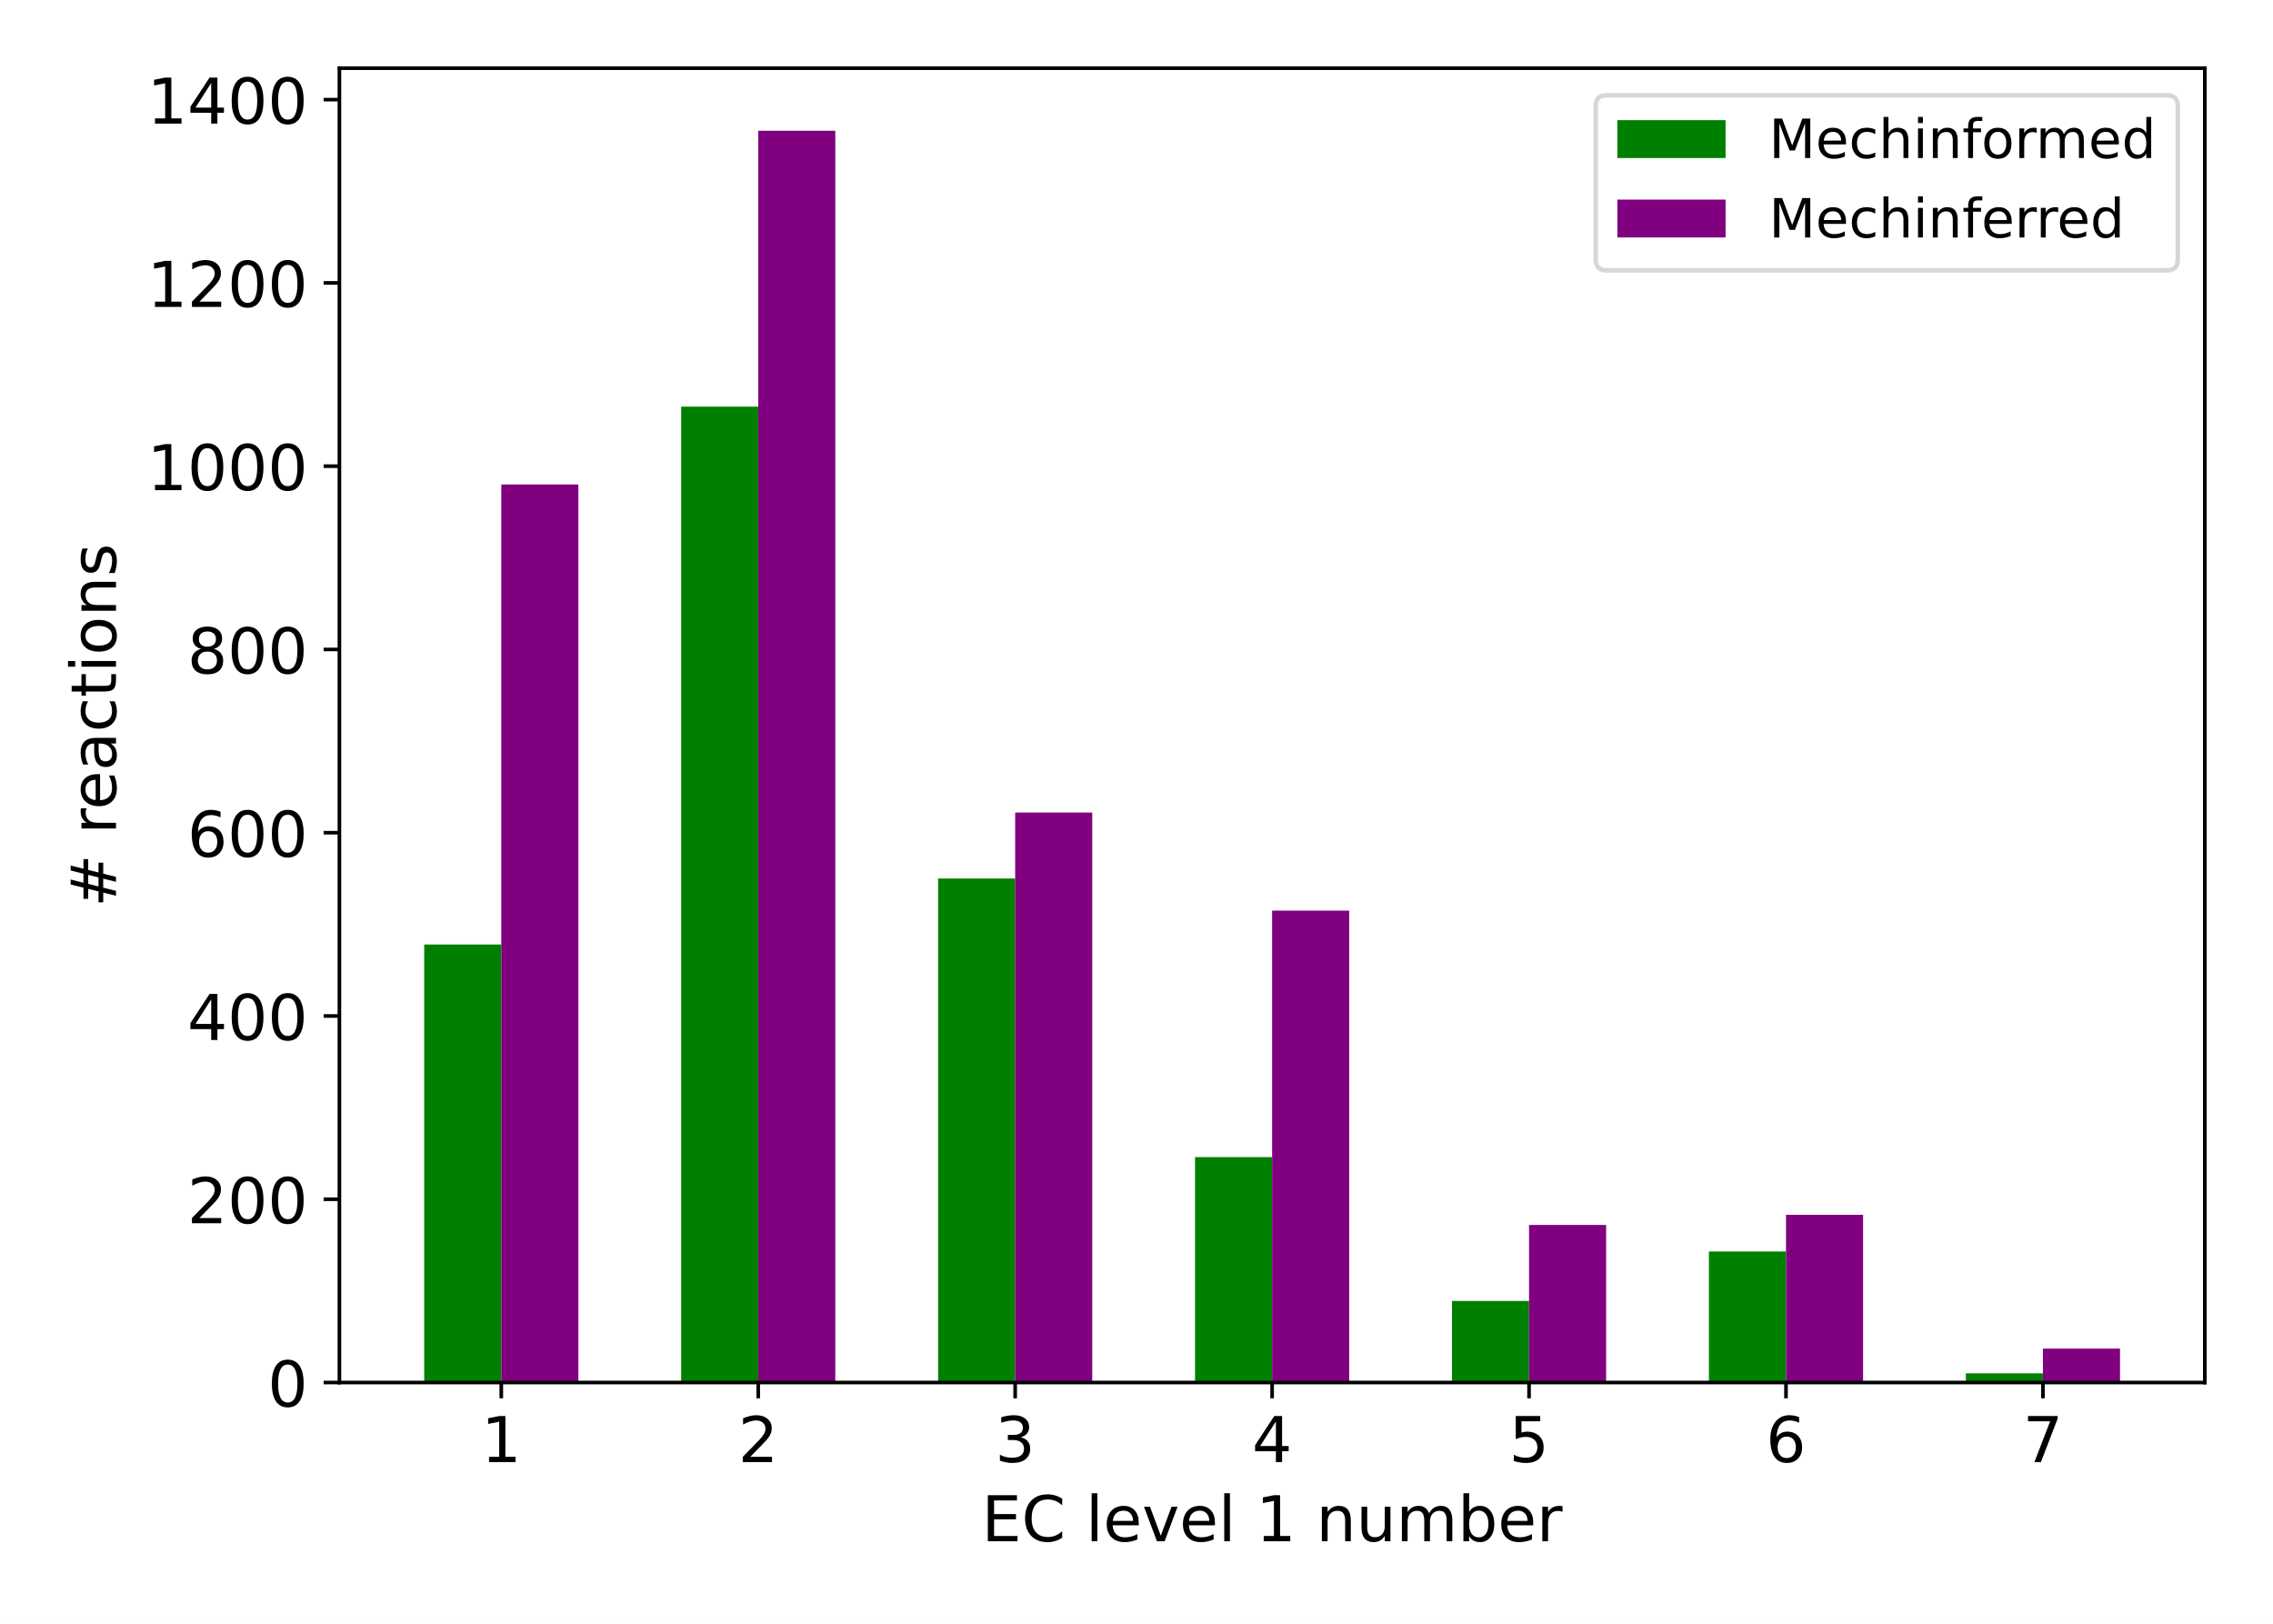
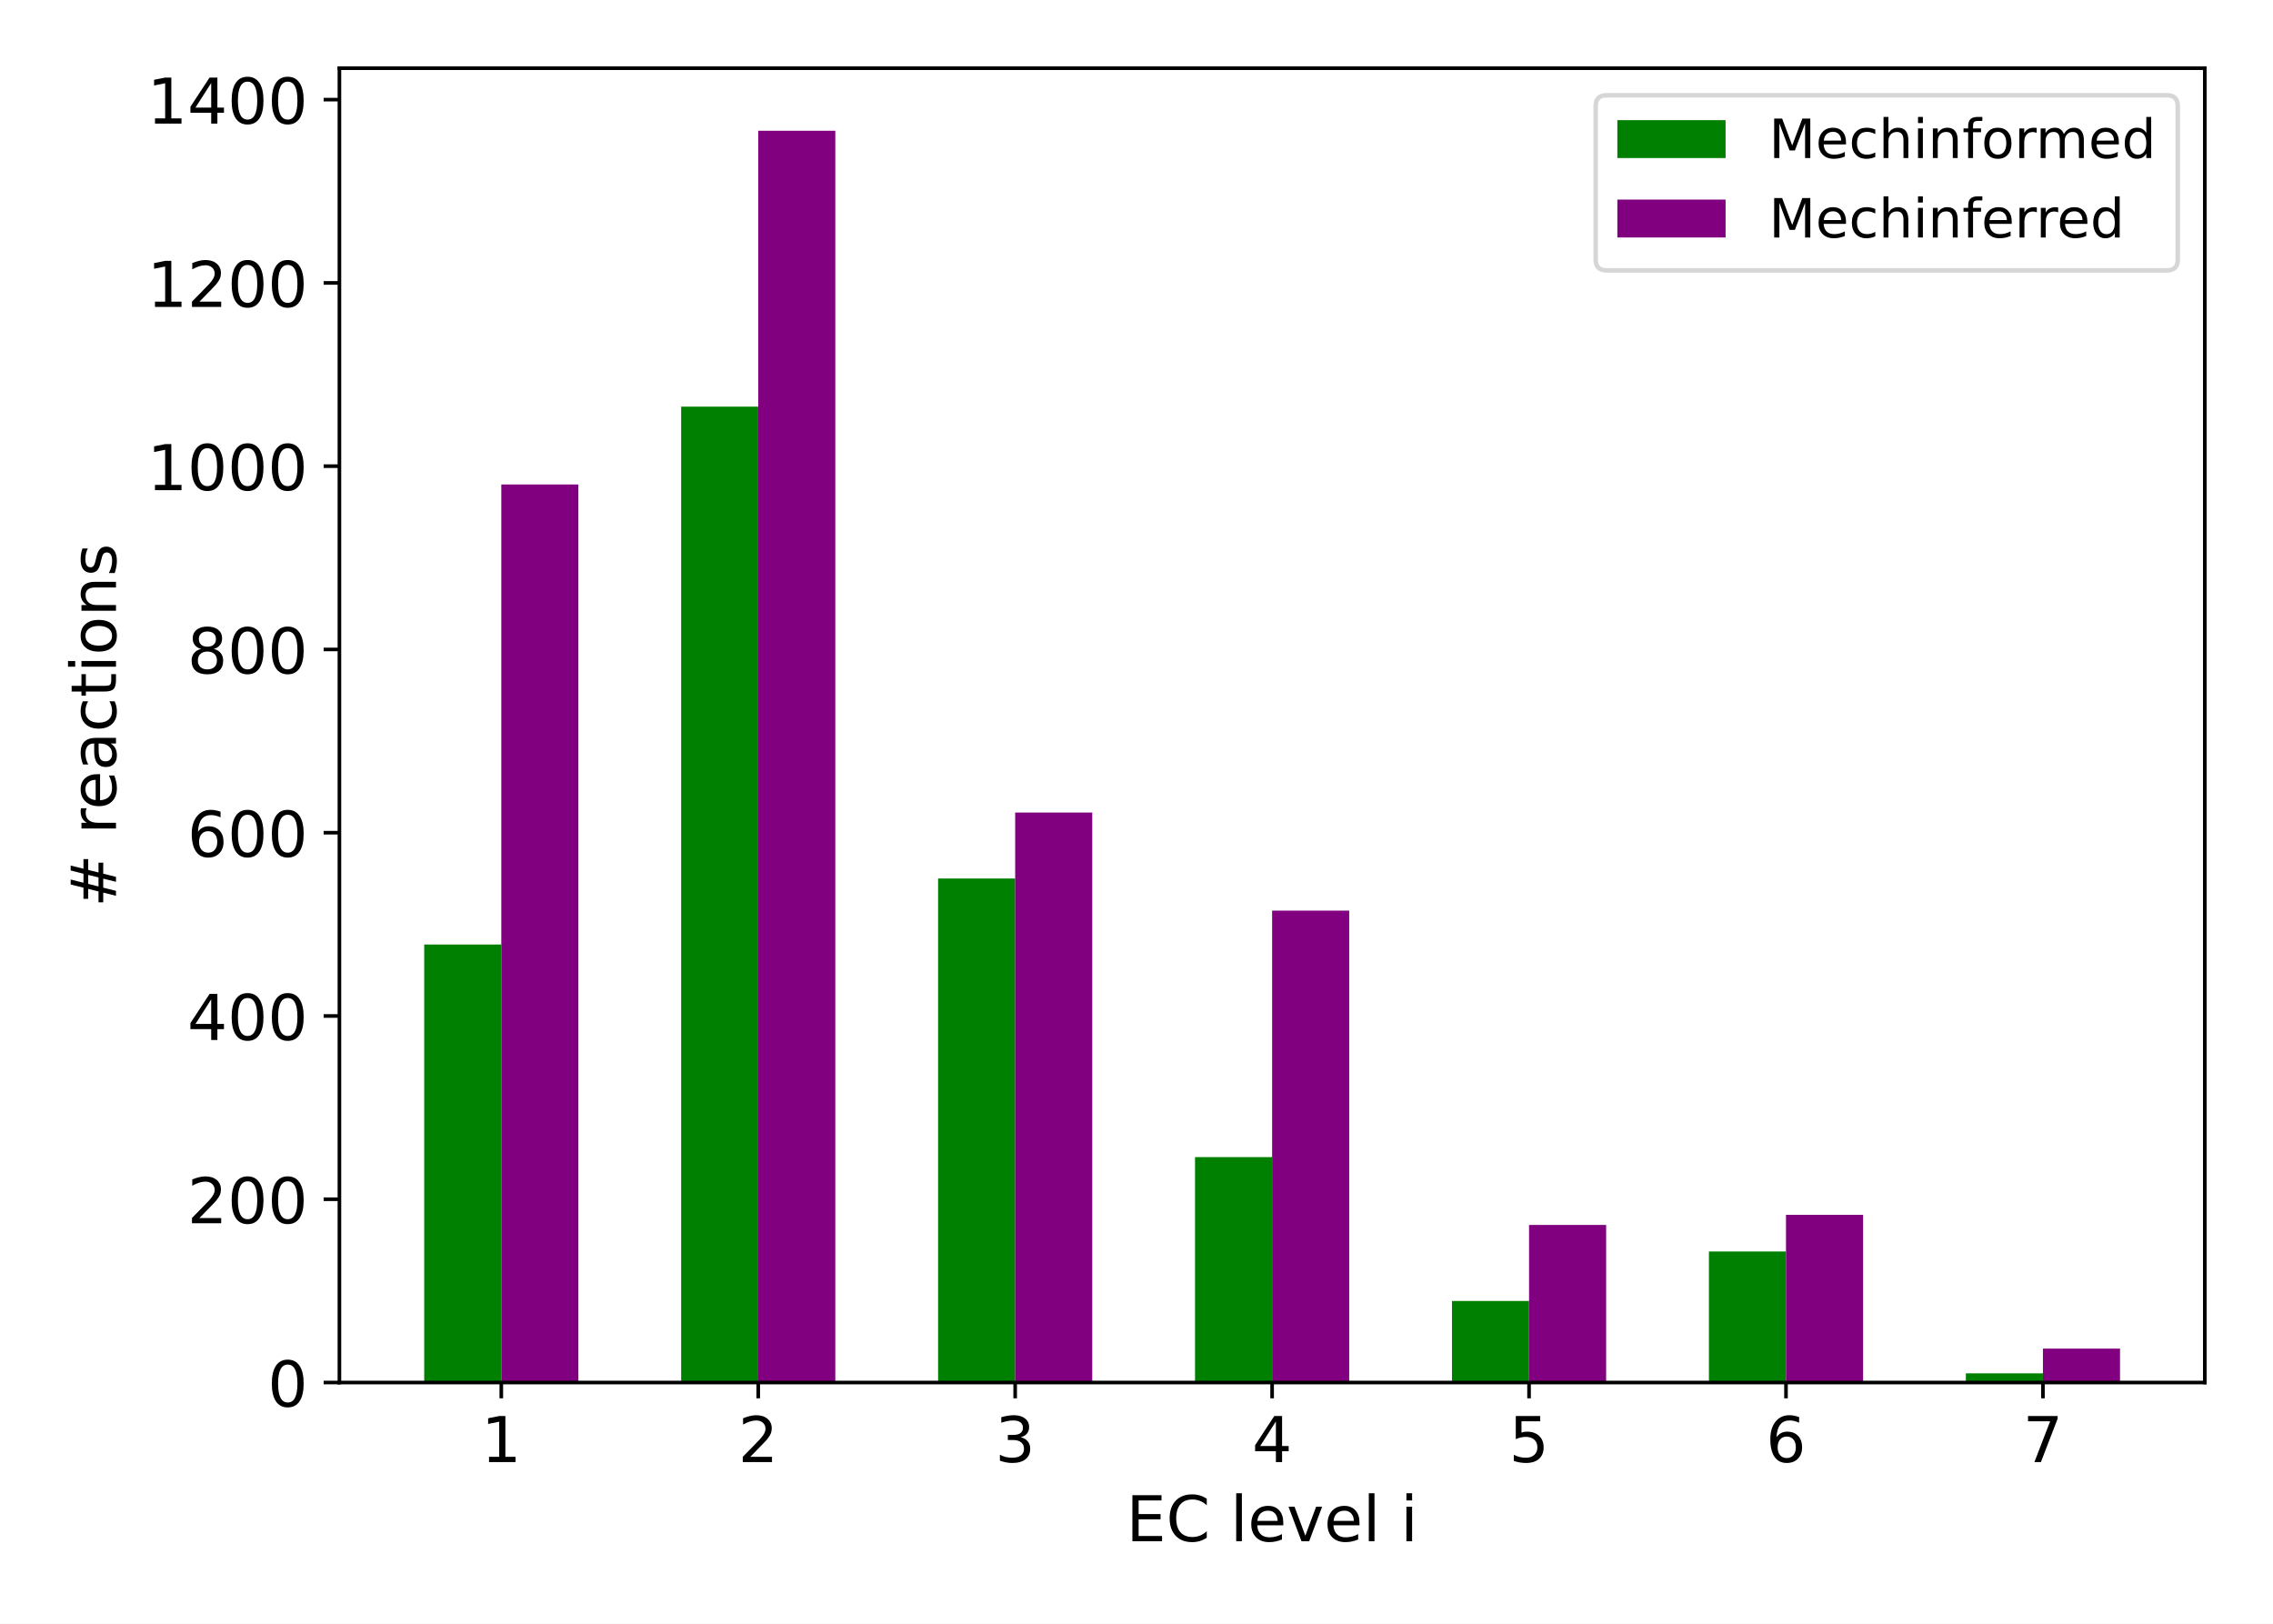
<svg xmlns="http://www.w3.org/2000/svg" xmlns:xlink="http://www.w3.org/1999/xlink" width="504pt" height="360pt" viewBox="0 0 504 360" version="1.1">
  <defs>
    <style type="text/css">*{stroke-linejoin: round; stroke-linecap: butt}</style>
  </defs>
  <g id="figure_1">
    <g id="patch_1">
      <path d="M 0 360  L 504 360  L 504 0  L 0 0  z " style="fill: #ffffff" />
    </g>
    <g id="axes_1">
      <g id="patch_2">
        <path d="M 75.26 306.52  L 488.88 306.52  L 488.88 15.12  L 75.26 15.12  z " style="fill: #ffffff" />
      </g>
      <g id="patch_3">
-         <path d="M 94.061 306.52  L 111.153 306.52  L 111.153 209.407  L 94.061 209.407  z " clip-path="url(#pb3b95b1102)" style="fill: #008000" />
+         <path d="M 94.061 306.52  L 111.153 306.52  L 111.153 209.407  L 94.061 209.407  z " clip-path="url(#pec0a9347b7)" style="fill: #008000" />
      </g>
      <g id="patch_4">
-         <path d="M 151.033 306.52  L 168.125 306.52  L 168.125 90.149  L 151.033 90.149  z " clip-path="url(#pb3b95b1102)" style="fill: #008000" />
+         <path d="M 151.033 306.52  L 168.125 306.52  L 168.125 90.149  L 151.033 90.149  z " clip-path="url(#pec0a9347b7)" style="fill: #008000" />
      </g>
      <g id="patch_5">
-         <path d="M 208.006 306.52  L 225.098 306.52  L 225.098 194.779  L 208.006 194.779  z " clip-path="url(#pb3b95b1102)" style="fill: #008000" />
+         <path d="M 208.006 306.52  L 225.098 306.52  L 225.098 194.779  L 208.006 194.779  z " clip-path="url(#pec0a9347b7)" style="fill: #008000" />
      </g>
      <g id="patch_6">
-         <path d="M 264.978 306.52  L 282.07 306.52  L 282.07 256.541  L 264.978 256.541  z " clip-path="url(#pb3b95b1102)" style="fill: #008000" />
+         <path d="M 264.978 306.52  L 282.07 306.52  L 282.07 256.541  L 264.978 256.541  z " clip-path="url(#pec0a9347b7)" style="fill: #008000" />
      </g>
      <g id="patch_7">
-         <path d="M 321.951 306.52  L 339.042 306.52  L 339.042 288.438  L 321.951 288.438  z " clip-path="url(#pb3b95b1102)" style="fill: #008000" />
+         <path d="M 321.951 306.52  L 339.042 306.52  L 339.042 288.438  L 321.951 288.438  z " clip-path="url(#pec0a9347b7)" style="fill: #008000" />
      </g>
      <g id="patch_8">
-         <path d="M 378.923 306.52  L 396.015 306.52  L 396.015 277.467  L 378.923 277.467  z " clip-path="url(#pb3b95b1102)" style="fill: #008000" />
+         <path d="M 378.923 306.52  L 396.015 306.52  L 396.015 277.467  L 378.923 277.467  z " clip-path="url(#pec0a9347b7)" style="fill: #008000" />
      </g>
      <g id="patch_9">
-         <path d="M 435.896 306.52  L 452.987 306.52  L 452.987 304.488  L 435.896 304.488  z " clip-path="url(#pb3b95b1102)" style="fill: #008000" />
+         <path d="M 435.896 306.52  L 452.987 306.52  L 452.987 304.488  L 435.896 304.488  z " clip-path="url(#pec0a9347b7)" style="fill: #008000" />
      </g>
      <g id="patch_10">
-         <path d="M 111.153 306.52  L 128.244 306.52  L 128.244 107.418  L 111.153 107.418  z " clip-path="url(#pb3b95b1102)" style="fill: #800080" />
+         <path d="M 111.153 306.52  L 128.244 306.52  L 128.244 107.418  L 111.153 107.418  z " clip-path="url(#pec0a9347b7)" style="fill: #800080" />
      </g>
      <g id="patch_11">
-         <path d="M 168.125 306.52  L 185.217 306.52  L 185.217 28.996  L 168.125 28.996  z " clip-path="url(#pb3b95b1102)" style="fill: #800080" />
+         <path d="M 168.125 306.52  L 185.217 306.52  L 185.217 28.996  L 168.125 28.996  z " clip-path="url(#pec0a9347b7)" style="fill: #800080" />
      </g>
      <g id="patch_12">
-         <path d="M 225.098 306.52  L 242.189 306.52  L 242.189 180.151  L 225.098 180.151  z " clip-path="url(#pb3b95b1102)" style="fill: #800080" />
+         <path d="M 225.098 306.52  L 242.189 306.52  L 242.189 180.151  L 225.098 180.151  z " clip-path="url(#pec0a9347b7)" style="fill: #800080" />
      </g>
      <g id="patch_13">
-         <path d="M 282.07 306.52  L 299.162 306.52  L 299.162 201.89  L 282.07 201.89  z " clip-path="url(#pb3b95b1102)" style="fill: #800080" />
+         <path d="M 282.07 306.52  L 299.162 306.52  L 299.162 201.89  L 282.07 201.89  z " clip-path="url(#pec0a9347b7)" style="fill: #800080" />
      </g>
      <g id="patch_14">
-         <path d="M 339.042 306.52  L 356.134 306.52  L 356.134 271.576  L 339.042 271.576  z " clip-path="url(#pb3b95b1102)" style="fill: #800080" />
+         <path d="M 339.042 306.52  L 356.134 306.52  L 356.134 271.576  L 339.042 271.576  z " clip-path="url(#pec0a9347b7)" style="fill: #800080" />
      </g>
      <g id="patch_15">
-         <path d="M 396.015 306.52  L 413.107 306.52  L 413.107 269.341  L 396.015 269.341  z " clip-path="url(#pb3b95b1102)" style="fill: #800080" />
+         <path d="M 396.015 306.52  L 413.107 306.52  L 413.107 269.341  L 396.015 269.341  z " clip-path="url(#pec0a9347b7)" style="fill: #800080" />
      </g>
      <g id="patch_16">
-         <path d="M 452.987 306.52  L 470.079 306.52  L 470.079 299.003  L 452.987 299.003  z " clip-path="url(#pb3b95b1102)" style="fill: #800080" />
+         <path d="M 452.987 306.52  L 470.079 306.52  L 470.079 299.003  L 452.987 299.003  z " clip-path="url(#pec0a9347b7)" style="fill: #800080" />
      </g>
      <g id="matplotlib.axis_1">
        <g id="xtick_1">
          <g id="line2d_1">
            <defs>
-               <path id="md30dd93ee4" d="M 0 0  L 0 3.5  " style="stroke: #000000; stroke-width: 0.8" />
+               <path id="m2ceed18dc6" d="M 0 0  L 0 3.5  " style="stroke: #000000; stroke-width: 0.8" />
            </defs>
            <g>
-               <use xlink:href="#md30dd93ee4" x="111.153" y="306.52" style="stroke: #000000; stroke-width: 0.8" />
+               <use xlink:href="#m2ceed18dc6" x="111.153" y="306.52" style="stroke: #000000; stroke-width: 0.8" />
            </g>
          </g>
          <g id="text_1">
            <g transform="translate(106.6989 324.1578) scale(0.14 -0.14)">
              <defs>
                <path id="DejaVuSans-31" d="M 794 531  L 1825 531  L 1825 4091  L 703 3866  L 703 4441  L 1819 4666  L 2450 4666  L 2450 531  L 3481 531  L 3481 0  L 794 0  L 794 531  z " transform="scale(0.015625)" />
              </defs>
              <use xlink:href="#DejaVuSans-31" />
            </g>
          </g>
        </g>
        <g id="xtick_2">
          <g id="line2d_2">
            <g>
-               <use xlink:href="#md30dd93ee4" x="168.125" y="306.52" style="stroke: #000000; stroke-width: 0.8" />
+               <use xlink:href="#m2ceed18dc6" x="168.125" y="306.52" style="stroke: #000000; stroke-width: 0.8" />
            </g>
          </g>
          <g id="text_2">
            <g transform="translate(163.6713 324.1578) scale(0.14 -0.14)">
              <defs>
                <path id="DejaVuSans-32" d="M 1228 531  L 3431 531  L 3431 0  L 469 0  L 469 531  Q 828 903 1448 1529  Q 2069 2156 2228 2338  Q 2531 2678 2651 2914  Q 2772 3150 2772 3378  Q 2772 3750 2511 3984  Q 2250 4219 1831 4219  Q 1534 4219 1204 4116  Q 875 4013 500 3803  L 500 4441  Q 881 4594 1212 4672  Q 1544 4750 1819 4750  Q 2544 4750 2975 4387  Q 3406 4025 3406 3419  Q 3406 3131 3298 2873  Q 3191 2616 2906 2266  Q 2828 2175 2409 1742  Q 1991 1309 1228 531  z " transform="scale(0.015625)" />
              </defs>
              <use xlink:href="#DejaVuSans-32" />
            </g>
          </g>
        </g>
        <g id="xtick_3">
          <g id="line2d_3">
            <g>
-               <use xlink:href="#md30dd93ee4" x="225.098" y="306.52" style="stroke: #000000; stroke-width: 0.8" />
+               <use xlink:href="#m2ceed18dc6" x="225.098" y="306.52" style="stroke: #000000; stroke-width: 0.8" />
            </g>
          </g>
          <g id="text_3">
            <g transform="translate(220.6438 324.1578) scale(0.14 -0.14)">
              <defs>
                <path id="DejaVuSans-33" d="M 2597 2516  Q 3050 2419 3304 2112  Q 3559 1806 3559 1356  Q 3559 666 3084 287  Q 2609 -91 1734 -91  Q 1441 -91 1130 -33  Q 819 25 488 141  L 488 750  Q 750 597 1062 519  Q 1375 441 1716 441  Q 2309 441 2620 675  Q 2931 909 2931 1356  Q 2931 1769 2642 2001  Q 2353 2234 1838 2234  L 1294 2234  L 1294 2753  L 1863 2753  Q 2328 2753 2575 2939  Q 2822 3125 2822 3475  Q 2822 3834 2567 4026  Q 2313 4219 1838 4219  Q 1578 4219 1281 4162  Q 984 4106 628 3988  L 628 4550  Q 988 4650 1302 4700  Q 1616 4750 1894 4750  Q 2613 4750 3031 4423  Q 3450 4097 3450 3541  Q 3450 3153 3228 2886  Q 3006 2619 2597 2516  z " transform="scale(0.015625)" />
              </defs>
              <use xlink:href="#DejaVuSans-33" />
            </g>
          </g>
        </g>
        <g id="xtick_4">
          <g id="line2d_4">
            <g>
-               <use xlink:href="#md30dd93ee4" x="282.07" y="306.52" style="stroke: #000000; stroke-width: 0.8" />
+               <use xlink:href="#m2ceed18dc6" x="282.07" y="306.52" style="stroke: #000000; stroke-width: 0.8" />
            </g>
          </g>
          <g id="text_4">
            <g transform="translate(277.6162 324.1578) scale(0.14 -0.14)">
              <defs>
                <path id="DejaVuSans-34" d="M 2419 4116  L 825 1625  L 2419 1625  L 2419 4116  z M 2253 4666  L 3047 4666  L 3047 1625  L 3713 1625  L 3713 1100  L 3047 1100  L 3047 0  L 2419 0  L 2419 1100  L 313 1100  L 313 1709  L 2253 4666  z " transform="scale(0.015625)" />
              </defs>
              <use xlink:href="#DejaVuSans-34" />
            </g>
          </g>
        </g>
        <g id="xtick_5">
          <g id="line2d_5">
            <g>
-               <use xlink:href="#md30dd93ee4" x="339.042" y="306.52" style="stroke: #000000; stroke-width: 0.8" />
+               <use xlink:href="#m2ceed18dc6" x="339.042" y="306.52" style="stroke: #000000; stroke-width: 0.8" />
            </g>
          </g>
          <g id="text_5">
            <g transform="translate(334.5887 324.1578) scale(0.14 -0.14)">
              <defs>
                <path id="DejaVuSans-35" d="M 691 4666  L 3169 4666  L 3169 4134  L 1269 4134  L 1269 2991  Q 1406 3038 1543 3061  Q 1681 3084 1819 3084  Q 2600 3084 3056 2656  Q 3513 2228 3513 1497  Q 3513 744 3044 326  Q 2575 -91 1722 -91  Q 1428 -91 1123 -41  Q 819 9 494 109  L 494 744  Q 775 591 1075 516  Q 1375 441 1709 441  Q 2250 441 2565 725  Q 2881 1009 2881 1497  Q 2881 1984 2565 2268  Q 2250 2553 1709 2553  Q 1456 2553 1204 2497  Q 953 2441 691 2322  L 691 4666  z " transform="scale(0.015625)" />
              </defs>
              <use xlink:href="#DejaVuSans-35" />
            </g>
          </g>
        </g>
        <g id="xtick_6">
          <g id="line2d_6">
            <g>
-               <use xlink:href="#md30dd93ee4" x="396.015" y="306.52" style="stroke: #000000; stroke-width: 0.8" />
+               <use xlink:href="#m2ceed18dc6" x="396.015" y="306.52" style="stroke: #000000; stroke-width: 0.8" />
            </g>
          </g>
          <g id="text_6">
            <g transform="translate(391.5612 324.1578) scale(0.14 -0.14)">
              <defs>
                <path id="DejaVuSans-36" d="M 2113 2584  Q 1688 2584 1439 2293  Q 1191 2003 1191 1497  Q 1191 994 1439 701  Q 1688 409 2113 409  Q 2538 409 2786 701  Q 3034 994 3034 1497  Q 3034 2003 2786 2293  Q 2538 2584 2113 2584  z M 3366 4563  L 3366 3988  Q 3128 4100 2886 4159  Q 2644 4219 2406 4219  Q 1781 4219 1451 3797  Q 1122 3375 1075 2522  Q 1259 2794 1537 2939  Q 1816 3084 2150 3084  Q 2853 3084 3261 2657  Q 3669 2231 3669 1497  Q 3669 778 3244 343  Q 2819 -91 2113 -91  Q 1303 -91 875 529  Q 447 1150 447 2328  Q 447 3434 972 4092  Q 1497 4750 2381 4750  Q 2619 4750 2861 4703  Q 3103 4656 3366 4563  z " transform="scale(0.015625)" />
              </defs>
              <use xlink:href="#DejaVuSans-36" />
            </g>
          </g>
        </g>
        <g id="xtick_7">
          <g id="line2d_7">
            <g>
-               <use xlink:href="#md30dd93ee4" x="452.987" y="306.52" style="stroke: #000000; stroke-width: 0.8" />
+               <use xlink:href="#m2ceed18dc6" x="452.987" y="306.52" style="stroke: #000000; stroke-width: 0.8" />
            </g>
          </g>
          <g id="text_7">
            <g transform="translate(448.5336 324.1578) scale(0.14 -0.14)">
              <defs>
                <path id="DejaVuSans-37" d="M 525 4666  L 3525 4666  L 3525 4397  L 1831 0  L 1172 0  L 2766 4134  L 525 4134  L 525 4666  z " transform="scale(0.015625)" />
              </defs>
              <use xlink:href="#DejaVuSans-37" />
            </g>
          </g>
        </g>
        <g id="text_8">
-           <g transform="translate(217.6645 341.7072) scale(0.14 -0.14)">
+           <g transform="translate(249.718 341.7072) scale(0.14 -0.14)">
            <defs>
              <path id="DejaVuSans-45" d="M 628 4666  L 3578 4666  L 3578 4134  L 1259 4134  L 1259 2753  L 3481 2753  L 3481 2222  L 1259 2222  L 1259 531  L 3634 531  L 3634 0  L 628 0  L 628 4666  z " transform="scale(0.015625)" />
              <path id="DejaVuSans-43" d="M 4122 4306  L 4122 3641  Q 3803 3938 3442 4084  Q 3081 4231 2675 4231  Q 1875 4231 1450 3742  Q 1025 3253 1025 2328  Q 1025 1406 1450 917  Q 1875 428 2675 428  Q 3081 428 3442 575  Q 3803 722 4122 1019  L 4122 359  Q 3791 134 3420 21  Q 3050 -91 2638 -91  Q 1578 -91 968 557  Q 359 1206 359 2328  Q 359 3453 968 4101  Q 1578 4750 2638 4750  Q 3056 4750 3426 4639  Q 3797 4528 4122 4306  z " transform="scale(0.015625)" />
              <path id="DejaVuSans-20" transform="scale(0.015625)" />
              <path id="DejaVuSans-6c" d="M 603 4863  L 1178 4863  L 1178 0  L 603 0  L 603 4863  z " transform="scale(0.015625)" />
              <path id="DejaVuSans-65" d="M 3597 1894  L 3597 1613  L 953 1613  Q 991 1019 1311 708  Q 1631 397 2203 397  Q 2534 397 2845 478  Q 3156 559 3463 722  L 3463 178  Q 3153 47 2828 -22  Q 2503 -91 2169 -91  Q 1331 -91 842 396  Q 353 884 353 1716  Q 353 2575 817 3079  Q 1281 3584 2069 3584  Q 2775 3584 3186 3129  Q 3597 2675 3597 1894  z M 3022 2063  Q 3016 2534 2758 2815  Q 2500 3097 2075 3097  Q 1594 3097 1305 2825  Q 1016 2553 972 2059  L 3022 2063  z " transform="scale(0.015625)" />
              <path id="DejaVuSans-76" d="M 191 3500  L 800 3500  L 1894 563  L 2988 3500  L 3597 3500  L 2284 0  L 1503 0  L 191 3500  z " transform="scale(0.015625)" />
-               <path id="DejaVuSans-6e" d="M 3513 2113  L 3513 0  L 2938 0  L 2938 2094  Q 2938 2591 2744 2837  Q 2550 3084 2163 3084  Q 1697 3084 1428 2787  Q 1159 2491 1159 1978  L 1159 0  L 581 0  L 581 3500  L 1159 3500  L 1159 2956  Q 1366 3272 1645 3428  Q 1925 3584 2291 3584  Q 2894 3584 3203 3211  Q 3513 2838 3513 2113  z " transform="scale(0.015625)" />
-               <path id="DejaVuSans-75" d="M 544 1381  L 544 3500  L 1119 3500  L 1119 1403  Q 1119 906 1312 657  Q 1506 409 1894 409  Q 2359 409 2629 706  Q 2900 1003 2900 1516  L 2900 3500  L 3475 3500  L 3475 0  L 2900 0  L 2900 538  Q 2691 219 2414 64  Q 2138 -91 1772 -91  Q 1169 -91 856 284  Q 544 659 544 1381  z M 1991 3584  L 1991 3584  z " transform="scale(0.015625)" />
-               <path id="DejaVuSans-6d" d="M 3328 2828  Q 3544 3216 3844 3400  Q 4144 3584 4550 3584  Q 5097 3584 5394 3201  Q 5691 2819 5691 2113  L 5691 0  L 5113 0  L 5113 2094  Q 5113 2597 4934 2840  Q 4756 3084 4391 3084  Q 3944 3084 3684 2787  Q 3425 2491 3425 1978  L 3425 0  L 2847 0  L 2847 2094  Q 2847 2600 2669 2842  Q 2491 3084 2119 3084  Q 1678 3084 1418 2786  Q 1159 2488 1159 1978  L 1159 0  L 581 0  L 581 3500  L 1159 3500  L 1159 2956  Q 1356 3278 1631 3431  Q 1906 3584 2284 3584  Q 2666 3584 2933 3390  Q 3200 3197 3328 2828  z " transform="scale(0.015625)" />
-               <path id="DejaVuSans-62" d="M 3116 1747  Q 3116 2381 2855 2742  Q 2594 3103 2138 3103  Q 1681 3103 1420 2742  Q 1159 2381 1159 1747  Q 1159 1113 1420 752  Q 1681 391 2138 391  Q 2594 391 2855 752  Q 3116 1113 3116 1747  z M 1159 2969  Q 1341 3281 1617 3432  Q 1894 3584 2278 3584  Q 2916 3584 3314 3078  Q 3713 2572 3713 1747  Q 3713 922 3314 415  Q 2916 -91 2278 -91  Q 1894 -91 1617 61  Q 1341 213 1159 525  L 1159 0  L 581 0  L 581 4863  L 1159 4863  L 1159 2969  z " transform="scale(0.015625)" />
-               <path id="DejaVuSans-72" d="M 2631 2963  Q 2534 3019 2420 3045  Q 2306 3072 2169 3072  Q 1681 3072 1420 2755  Q 1159 2438 1159 1844  L 1159 0  L 581 0  L 581 3500  L 1159 3500  L 1159 2956  Q 1341 3275 1631 3429  Q 1922 3584 2338 3584  Q 2397 3584 2469 3576  Q 2541 3569 2628 3553  L 2631 2963  z " transform="scale(0.015625)" />
+               <path id="DejaVuSans-69" d="M 603 3500  L 1178 3500  L 1178 0  L 603 0  L 603 3500  z M 603 4863  L 1178 4863  L 1178 4134  L 603 4134  L 603 4863  z " transform="scale(0.015625)" />
            </defs>
            <use xlink:href="#DejaVuSans-45" />
            <use xlink:href="#DejaVuSans-43" transform="translate(63.18359 0)" />
            <use xlink:href="#DejaVuSans-20" transform="translate(133.0078 0)" />
            <use xlink:href="#DejaVuSans-6c" transform="translate(164.7949 0)" />
            <use xlink:href="#DejaVuSans-65" transform="translate(192.5781 0)" />
            <use xlink:href="#DejaVuSans-76" transform="translate(254.1016 0)" />
            <use xlink:href="#DejaVuSans-65" transform="translate(313.2812 0)" />
            <use xlink:href="#DejaVuSans-6c" transform="translate(374.8047 0)" />
            <use xlink:href="#DejaVuSans-20" transform="translate(402.5879 0)" />
-             <use xlink:href="#DejaVuSans-31" transform="translate(434.375 0)" />
-             <use xlink:href="#DejaVuSans-20" transform="translate(497.998 0)" />
-             <use xlink:href="#DejaVuSans-6e" transform="translate(529.7852 0)" />
-             <use xlink:href="#DejaVuSans-75" transform="translate(593.1641 0)" />
-             <use xlink:href="#DejaVuSans-6d" transform="translate(656.543 0)" />
-             <use xlink:href="#DejaVuSans-62" transform="translate(753.9551 0)" />
-             <use xlink:href="#DejaVuSans-65" transform="translate(817.4316 0)" />
-             <use xlink:href="#DejaVuSans-72" transform="translate(878.9551 0)" />
+             <use xlink:href="#DejaVuSans-69" transform="translate(434.375 0)" />
          </g>
        </g>
      </g>
      <g id="matplotlib.axis_2">
        <g id="ytick_1">
          <g id="line2d_8">
            <defs>
-               <path id="m098dee7ad0" d="M 0 0  L -3.5 0  " style="stroke: #000000; stroke-width: 0.8" />
+               <path id="m910f9f3e67" d="M 0 0  L -3.5 0  " style="stroke: #000000; stroke-width: 0.8" />
            </defs>
            <g>
-               <use xlink:href="#m098dee7ad0" x="75.26" y="306.52" style="stroke: #000000; stroke-width: 0.8" />
+               <use xlink:href="#m910f9f3e67" x="75.26" y="306.52" style="stroke: #000000; stroke-width: 0.8" />
            </g>
          </g>
          <g id="text_9">
            <g transform="translate(59.3525 311.8389) scale(0.14 -0.14)">
              <defs>
                <path id="DejaVuSans-30" d="M 2034 4250  Q 1547 4250 1301 3770  Q 1056 3291 1056 2328  Q 1056 1369 1301 889  Q 1547 409 2034 409  Q 2525 409 2770 889  Q 3016 1369 3016 2328  Q 3016 3291 2770 3770  Q 2525 4250 2034 4250  z M 2034 4750  Q 2819 4750 3233 4129  Q 3647 3509 3647 2328  Q 3647 1150 3233 529  Q 2819 -91 2034 -91  Q 1250 -91 836 529  Q 422 1150 422 2328  Q 422 3509 836 4129  Q 1250 4750 2034 4750  z " transform="scale(0.015625)" />
              </defs>
              <use xlink:href="#DejaVuSans-30" />
            </g>
          </g>
        </g>
        <g id="ytick_2">
          <g id="line2d_9">
            <g>
-               <use xlink:href="#m098dee7ad0" x="75.26" y="265.887" style="stroke: #000000; stroke-width: 0.8" />
+               <use xlink:href="#m910f9f3e67" x="75.26" y="265.887" style="stroke: #000000; stroke-width: 0.8" />
            </g>
          </g>
          <g id="text_10">
            <g transform="translate(41.5375 271.2058) scale(0.14 -0.14)">
              <use xlink:href="#DejaVuSans-32" />
              <use xlink:href="#DejaVuSans-30" transform="translate(63.62305 0)" />
              <use xlink:href="#DejaVuSans-30" transform="translate(127.2461 0)" />
            </g>
          </g>
        </g>
        <g id="ytick_3">
          <g id="line2d_10">
            <g>
-               <use xlink:href="#m098dee7ad0" x="75.26" y="225.254" style="stroke: #000000; stroke-width: 0.8" />
+               <use xlink:href="#m910f9f3e67" x="75.26" y="225.254" style="stroke: #000000; stroke-width: 0.8" />
            </g>
          </g>
          <g id="text_11">
            <g transform="translate(41.5375 230.5728) scale(0.14 -0.14)">
              <use xlink:href="#DejaVuSans-34" />
              <use xlink:href="#DejaVuSans-30" transform="translate(63.62305 0)" />
              <use xlink:href="#DejaVuSans-30" transform="translate(127.2461 0)" />
            </g>
          </g>
        </g>
        <g id="ytick_4">
          <g id="line2d_11">
            <g>
-               <use xlink:href="#m098dee7ad0" x="75.26" y="184.621" style="stroke: #000000; stroke-width: 0.8" />
+               <use xlink:href="#m910f9f3e67" x="75.26" y="184.621" style="stroke: #000000; stroke-width: 0.8" />
            </g>
          </g>
          <g id="text_12">
            <g transform="translate(41.5375 189.9397) scale(0.14 -0.14)">
              <use xlink:href="#DejaVuSans-36" />
              <use xlink:href="#DejaVuSans-30" transform="translate(63.62305 0)" />
              <use xlink:href="#DejaVuSans-30" transform="translate(127.2461 0)" />
            </g>
          </g>
        </g>
        <g id="ytick_5">
          <g id="line2d_12">
            <g>
-               <use xlink:href="#m098dee7ad0" x="75.26" y="143.988" style="stroke: #000000; stroke-width: 0.8" />
+               <use xlink:href="#m910f9f3e67" x="75.26" y="143.988" style="stroke: #000000; stroke-width: 0.8" />
            </g>
          </g>
          <g id="text_13">
            <g transform="translate(41.5375 149.3067) scale(0.14 -0.14)">
              <defs>
                <path id="DejaVuSans-38" d="M 2034 2216  Q 1584 2216 1326 1975  Q 1069 1734 1069 1313  Q 1069 891 1326 650  Q 1584 409 2034 409  Q 2484 409 2743 651  Q 3003 894 3003 1313  Q 3003 1734 2745 1975  Q 2488 2216 2034 2216  z M 1403 2484  Q 997 2584 770 2862  Q 544 3141 544 3541  Q 544 4100 942 4425  Q 1341 4750 2034 4750  Q 2731 4750 3128 4425  Q 3525 4100 3525 3541  Q 3525 3141 3298 2862  Q 3072 2584 2669 2484  Q 3125 2378 3379 2068  Q 3634 1759 3634 1313  Q 3634 634 3220 271  Q 2806 -91 2034 -91  Q 1263 -91 848 271  Q 434 634 434 1313  Q 434 1759 690 2068  Q 947 2378 1403 2484  z M 1172 3481  Q 1172 3119 1398 2916  Q 1625 2713 2034 2713  Q 2441 2713 2670 2916  Q 2900 3119 2900 3481  Q 2900 3844 2670 4047  Q 2441 4250 2034 4250  Q 1625 4250 1398 4047  Q 1172 3844 1172 3481  z " transform="scale(0.015625)" />
              </defs>
              <use xlink:href="#DejaVuSans-38" />
              <use xlink:href="#DejaVuSans-30" transform="translate(63.62305 0)" />
              <use xlink:href="#DejaVuSans-30" transform="translate(127.2461 0)" />
            </g>
          </g>
        </g>
        <g id="ytick_6">
          <g id="line2d_13">
            <g>
-               <use xlink:href="#m098dee7ad0" x="75.26" y="103.355" style="stroke: #000000; stroke-width: 0.8" />
+               <use xlink:href="#m910f9f3e67" x="75.26" y="103.355" style="stroke: #000000; stroke-width: 0.8" />
            </g>
          </g>
          <g id="text_14">
            <g transform="translate(32.63 108.6736) scale(0.14 -0.14)">
              <use xlink:href="#DejaVuSans-31" />
              <use xlink:href="#DejaVuSans-30" transform="translate(63.62305 0)" />
              <use xlink:href="#DejaVuSans-30" transform="translate(127.2461 0)" />
              <use xlink:href="#DejaVuSans-30" transform="translate(190.8691 0)" />
            </g>
          </g>
        </g>
        <g id="ytick_7">
          <g id="line2d_14">
            <g>
-               <use xlink:href="#m098dee7ad0" x="75.26" y="62.722" style="stroke: #000000; stroke-width: 0.8" />
+               <use xlink:href="#m910f9f3e67" x="75.26" y="62.722" style="stroke: #000000; stroke-width: 0.8" />
            </g>
          </g>
          <g id="text_15">
            <g transform="translate(32.63 68.04054) scale(0.14 -0.14)">
              <use xlink:href="#DejaVuSans-31" />
              <use xlink:href="#DejaVuSans-32" transform="translate(63.62305 0)" />
              <use xlink:href="#DejaVuSans-30" transform="translate(127.2461 0)" />
              <use xlink:href="#DejaVuSans-30" transform="translate(190.8691 0)" />
            </g>
          </g>
        </g>
        <g id="ytick_8">
          <g id="line2d_15">
            <g>
-               <use xlink:href="#m098dee7ad0" x="75.26" y="22.089" style="stroke: #000000; stroke-width: 0.8" />
+               <use xlink:href="#m910f9f3e67" x="75.26" y="22.089" style="stroke: #000000; stroke-width: 0.8" />
            </g>
          </g>
          <g id="text_16">
            <g transform="translate(32.63 27.40748) scale(0.14 -0.14)">
              <use xlink:href="#DejaVuSans-31" />
              <use xlink:href="#DejaVuSans-34" transform="translate(63.62305 0)" />
              <use xlink:href="#DejaVuSans-30" transform="translate(127.2461 0)" />
              <use xlink:href="#DejaVuSans-30" transform="translate(190.8691 0)" />
            </g>
          </g>
        </g>
        <g id="text_17">
          <g transform="translate(25.71844 201.1312) rotate(-90) scale(0.14 -0.14)">
            <defs>
              <path id="DejaVuSans-23" d="M 3272 2816  L 2363 2816  L 2100 1772  L 3016 1772  L 3272 2816  z M 2803 4594  L 2478 3297  L 3391 3297  L 3719 4594  L 4219 4594  L 3897 3297  L 4872 3297  L 4872 2816  L 3775 2816  L 3519 1772  L 4513 1772  L 4513 1294  L 3397 1294  L 3072 0  L 2572 0  L 2894 1294  L 1978 1294  L 1656 0  L 1153 0  L 1478 1294  L 494 1294  L 494 1772  L 1594 1772  L 1856 2816  L 850 2816  L 850 3297  L 1978 3297  L 2297 4594  L 2803 4594  z " transform="scale(0.015625)" />
+               <path id="DejaVuSans-72" d="M 2631 2963  Q 2534 3019 2420 3045  Q 2306 3072 2169 3072  Q 1681 3072 1420 2755  Q 1159 2438 1159 1844  L 1159 0  L 581 0  L 581 3500  L 1159 3500  L 1159 2956  Q 1341 3275 1631 3429  Q 1922 3584 2338 3584  Q 2397 3584 2469 3576  Q 2541 3569 2628 3553  L 2631 2963  z " transform="scale(0.015625)" />
              <path id="DejaVuSans-61" d="M 2194 1759  Q 1497 1759 1228 1600  Q 959 1441 959 1056  Q 959 750 1161 570  Q 1363 391 1709 391  Q 2188 391 2477 730  Q 2766 1069 2766 1631  L 2766 1759  L 2194 1759  z M 3341 1997  L 3341 0  L 2766 0  L 2766 531  Q 2569 213 2275 61  Q 1981 -91 1556 -91  Q 1019 -91 701 211  Q 384 513 384 1019  Q 384 1609 779 1909  Q 1175 2209 1959 2209  L 2766 2209  L 2766 2266  Q 2766 2663 2505 2880  Q 2244 3097 1772 3097  Q 1472 3097 1187 3025  Q 903 2953 641 2809  L 641 3341  Q 956 3463 1253 3523  Q 1550 3584 1831 3584  Q 2591 3584 2966 3190  Q 3341 2797 3341 1997  z " transform="scale(0.015625)" />
              <path id="DejaVuSans-63" d="M 3122 3366  L 3122 2828  Q 2878 2963 2633 3030  Q 2388 3097 2138 3097  Q 1578 3097 1268 2742  Q 959 2388 959 1747  Q 959 1106 1268 751  Q 1578 397 2138 397  Q 2388 397 2633 464  Q 2878 531 3122 666  L 3122 134  Q 2881 22 2623 -34  Q 2366 -91 2075 -91  Q 1284 -91 818 406  Q 353 903 353 1747  Q 353 2603 823 3093  Q 1294 3584 2113 3584  Q 2378 3584 2631 3529  Q 2884 3475 3122 3366  z " transform="scale(0.015625)" />
              <path id="DejaVuSans-74" d="M 1172 4494  L 1172 3500  L 2356 3500  L 2356 3053  L 1172 3053  L 1172 1153  Q 1172 725 1289 603  Q 1406 481 1766 481  L 2356 481  L 2356 0  L 1766 0  Q 1100 0 847 248  Q 594 497 594 1153  L 594 3053  L 172 3053  L 172 3500  L 594 3500  L 594 4494  L 1172 4494  z " transform="scale(0.015625)" />
-               <path id="DejaVuSans-69" d="M 603 3500  L 1178 3500  L 1178 0  L 603 0  L 603 3500  z M 603 4863  L 1178 4863  L 1178 4134  L 603 4134  L 603 4863  z " transform="scale(0.015625)" />
              <path id="DejaVuSans-6f" d="M 1959 3097  Q 1497 3097 1228 2736  Q 959 2375 959 1747  Q 959 1119 1226 758  Q 1494 397 1959 397  Q 2419 397 2687 759  Q 2956 1122 2956 1747  Q 2956 2369 2687 2733  Q 2419 3097 1959 3097  z M 1959 3584  Q 2709 3584 3137 3096  Q 3566 2609 3566 1747  Q 3566 888 3137 398  Q 2709 -91 1959 -91  Q 1206 -91 779 398  Q 353 888 353 1747  Q 353 2609 779 3096  Q 1206 3584 1959 3584  z " transform="scale(0.015625)" />
+               <path id="DejaVuSans-6e" d="M 3513 2113  L 3513 0  L 2938 0  L 2938 2094  Q 2938 2591 2744 2837  Q 2550 3084 2163 3084  Q 1697 3084 1428 2787  Q 1159 2491 1159 1978  L 1159 0  L 581 0  L 581 3500  L 1159 3500  L 1159 2956  Q 1366 3272 1645 3428  Q 1925 3584 2291 3584  Q 2894 3584 3203 3211  Q 3513 2838 3513 2113  z " transform="scale(0.015625)" />
              <path id="DejaVuSans-73" d="M 2834 3397  L 2834 2853  Q 2591 2978 2328 3040  Q 2066 3103 1784 3103  Q 1356 3103 1142 2972  Q 928 2841 928 2578  Q 928 2378 1081 2264  Q 1234 2150 1697 2047  L 1894 2003  Q 2506 1872 2764 1633  Q 3022 1394 3022 966  Q 3022 478 2636 193  Q 2250 -91 1575 -91  Q 1294 -91 989 -36  Q 684 19 347 128  L 347 722  Q 666 556 975 473  Q 1284 391 1588 391  Q 1994 391 2212 530  Q 2431 669 2431 922  Q 2431 1156 2273 1281  Q 2116 1406 1581 1522  L 1381 1569  Q 847 1681 609 1914  Q 372 2147 372 2553  Q 372 3047 722 3315  Q 1072 3584 1716 3584  Q 2034 3584 2315 3537  Q 2597 3491 2834 3397  z " transform="scale(0.015625)" />
            </defs>
            <use xlink:href="#DejaVuSans-23" />
            <use xlink:href="#DejaVuSans-20" transform="translate(83.78906 0)" />
            <use xlink:href="#DejaVuSans-72" transform="translate(115.5762 0)" />
            <use xlink:href="#DejaVuSans-65" transform="translate(154.4395 0)" />
            <use xlink:href="#DejaVuSans-61" transform="translate(215.9629 0)" />
            <use xlink:href="#DejaVuSans-63" transform="translate(277.2422 0)" />
            <use xlink:href="#DejaVuSans-74" transform="translate(332.2227 0)" />
            <use xlink:href="#DejaVuSans-69" transform="translate(371.4316 0)" />
            <use xlink:href="#DejaVuSans-6f" transform="translate(399.2148 0)" />
            <use xlink:href="#DejaVuSans-6e" transform="translate(460.3965 0)" />
            <use xlink:href="#DejaVuSans-73" transform="translate(523.7754 0)" />
          </g>
        </g>
      </g>
      <g id="patch_17">
        <path d="M 75.26 306.52  L 75.26 15.12  " style="fill: none; stroke: #000000; stroke-width: 0.8; stroke-linejoin: miter; stroke-linecap: square" />
      </g>
      <g id="patch_18">
        <path d="M 488.88 306.52  L 488.88 15.12  " style="fill: none; stroke: #000000; stroke-width: 0.8; stroke-linejoin: miter; stroke-linecap: square" />
      </g>
      <g id="patch_19">
        <path d="M 75.26 306.52  L 488.88 306.52  " style="fill: none; stroke: #000000; stroke-width: 0.8; stroke-linejoin: miter; stroke-linecap: square" />
      </g>
      <g id="patch_20">
        <path d="M 75.26 15.12  L 488.88 15.12  " style="fill: none; stroke: #000000; stroke-width: 0.8; stroke-linejoin: miter; stroke-linecap: square" />
      </g>
      <g id="legend_1">
        <g id="patch_21">
          <path d="M 356.22 59.947  L 480.48 59.947  Q 482.88 59.947 482.88 57.547  L 482.88 23.52  Q 482.88 21.12 480.48 21.12  L 356.22 21.12  Q 353.82 21.12 353.82 23.52  L 353.82 57.547  Q 353.82 59.947 356.22 59.947  z " style="fill: #ffffff; opacity: 0.8; stroke: #cccccc; stroke-linejoin: miter" />
        </g>
        <g id="patch_22">
          <path d="M 358.62 35.038  L 382.62 35.038  L 382.62 26.638  L 358.62 26.638  z " style="fill: #008000" />
        </g>
        <g id="text_18">
          <g transform="translate(392.22 35.03813) scale(0.12 -0.12)">
            <defs>
              <path id="DejaVuSans-4d" d="M 628 4666  L 1569 4666  L 2759 1491  L 3956 4666  L 4897 4666  L 4897 0  L 4281 0  L 4281 4097  L 3078 897  L 2444 897  L 1241 4097  L 1241 0  L 628 0  L 628 4666  z " transform="scale(0.015625)" />
              <path id="DejaVuSans-68" d="M 3513 2113  L 3513 0  L 2938 0  L 2938 2094  Q 2938 2591 2744 2837  Q 2550 3084 2163 3084  Q 1697 3084 1428 2787  Q 1159 2491 1159 1978  L 1159 0  L 581 0  L 581 4863  L 1159 4863  L 1159 2956  Q 1366 3272 1645 3428  Q 1925 3584 2291 3584  Q 2894 3584 3203 3211  Q 3513 2838 3513 2113  z " transform="scale(0.015625)" />
              <path id="DejaVuSans-66" d="M 2375 4863  L 2375 4384  L 1825 4384  Q 1516 4384 1395 4259  Q 1275 4134 1275 3809  L 1275 3500  L 2222 3500  L 2222 3053  L 1275 3053  L 1275 0  L 697 0  L 697 3053  L 147 3053  L 147 3500  L 697 3500  L 697 3744  Q 697 4328 969 4595  Q 1241 4863 1831 4863  L 2375 4863  z " transform="scale(0.015625)" />
+               <path id="DejaVuSans-6d" d="M 3328 2828  Q 3544 3216 3844 3400  Q 4144 3584 4550 3584  Q 5097 3584 5394 3201  Q 5691 2819 5691 2113  L 5691 0  L 5113 0  L 5113 2094  Q 5113 2597 4934 2840  Q 4756 3084 4391 3084  Q 3944 3084 3684 2787  Q 3425 2491 3425 1978  L 3425 0  L 2847 0  L 2847 2094  Q 2847 2600 2669 2842  Q 2491 3084 2119 3084  Q 1678 3084 1418 2786  Q 1159 2488 1159 1978  L 1159 0  L 581 0  L 581 3500  L 1159 3500  L 1159 2956  Q 1356 3278 1631 3431  Q 1906 3584 2284 3584  Q 2666 3584 2933 3390  Q 3200 3197 3328 2828  z " transform="scale(0.015625)" />
              <path id="DejaVuSans-64" d="M 2906 2969  L 2906 4863  L 3481 4863  L 3481 0  L 2906 0  L 2906 525  Q 2725 213 2448 61  Q 2172 -91 1784 -91  Q 1150 -91 751 415  Q 353 922 353 1747  Q 353 2572 751 3078  Q 1150 3584 1784 3584  Q 2172 3584 2448 3432  Q 2725 3281 2906 2969  z M 947 1747  Q 947 1113 1208 752  Q 1469 391 1925 391  Q 2381 391 2643 752  Q 2906 1113 2906 1747  Q 2906 2381 2643 2742  Q 2381 3103 1925 3103  Q 1469 3103 1208 2742  Q 947 2381 947 1747  z " transform="scale(0.015625)" />
            </defs>
            <use xlink:href="#DejaVuSans-4d" />
            <use xlink:href="#DejaVuSans-65" transform="translate(86.2793 0)" />
            <use xlink:href="#DejaVuSans-63" transform="translate(147.8027 0)" />
            <use xlink:href="#DejaVuSans-68" transform="translate(202.7832 0)" />
            <use xlink:href="#DejaVuSans-69" transform="translate(266.1621 0)" />
            <use xlink:href="#DejaVuSans-6e" transform="translate(293.9453 0)" />
            <use xlink:href="#DejaVuSans-66" transform="translate(357.3242 0)" />
            <use xlink:href="#DejaVuSans-6f" transform="translate(392.5293 0)" />
            <use xlink:href="#DejaVuSans-72" transform="translate(453.7109 0)" />
            <use xlink:href="#DejaVuSans-6d" transform="translate(493.0742 0)" />
            <use xlink:href="#DejaVuSans-65" transform="translate(590.4863 0)" />
            <use xlink:href="#DejaVuSans-64" transform="translate(652.0098 0)" />
          </g>
        </g>
        <g id="patch_23">
          <path d="M 358.62 52.652  L 382.62 52.652  L 382.62 44.252  L 358.62 44.252  z " style="fill: #800080" />
        </g>
        <g id="text_19">
          <g transform="translate(392.22 52.65187) scale(0.12 -0.12)">
            <use xlink:href="#DejaVuSans-4d" />
            <use xlink:href="#DejaVuSans-65" transform="translate(86.2793 0)" />
            <use xlink:href="#DejaVuSans-63" transform="translate(147.8027 0)" />
            <use xlink:href="#DejaVuSans-68" transform="translate(202.7832 0)" />
            <use xlink:href="#DejaVuSans-69" transform="translate(266.1621 0)" />
            <use xlink:href="#DejaVuSans-6e" transform="translate(293.9453 0)" />
            <use xlink:href="#DejaVuSans-66" transform="translate(357.3242 0)" />
            <use xlink:href="#DejaVuSans-65" transform="translate(392.5293 0)" />
            <use xlink:href="#DejaVuSans-72" transform="translate(454.0527 0)" />
            <use xlink:href="#DejaVuSans-72" transform="translate(493.416 0)" />
            <use xlink:href="#DejaVuSans-65" transform="translate(532.2793 0)" />
            <use xlink:href="#DejaVuSans-64" transform="translate(593.8027 0)" />
          </g>
        </g>
      </g>
    </g>
  </g>
  <defs>
-     <clipPath id="pb3b95b1102">
+     <clipPath id="pec0a9347b7">
      <rect x="75.26" y="15.12" width="413.62" height="291.4" />
    </clipPath>
  </defs>
</svg>
